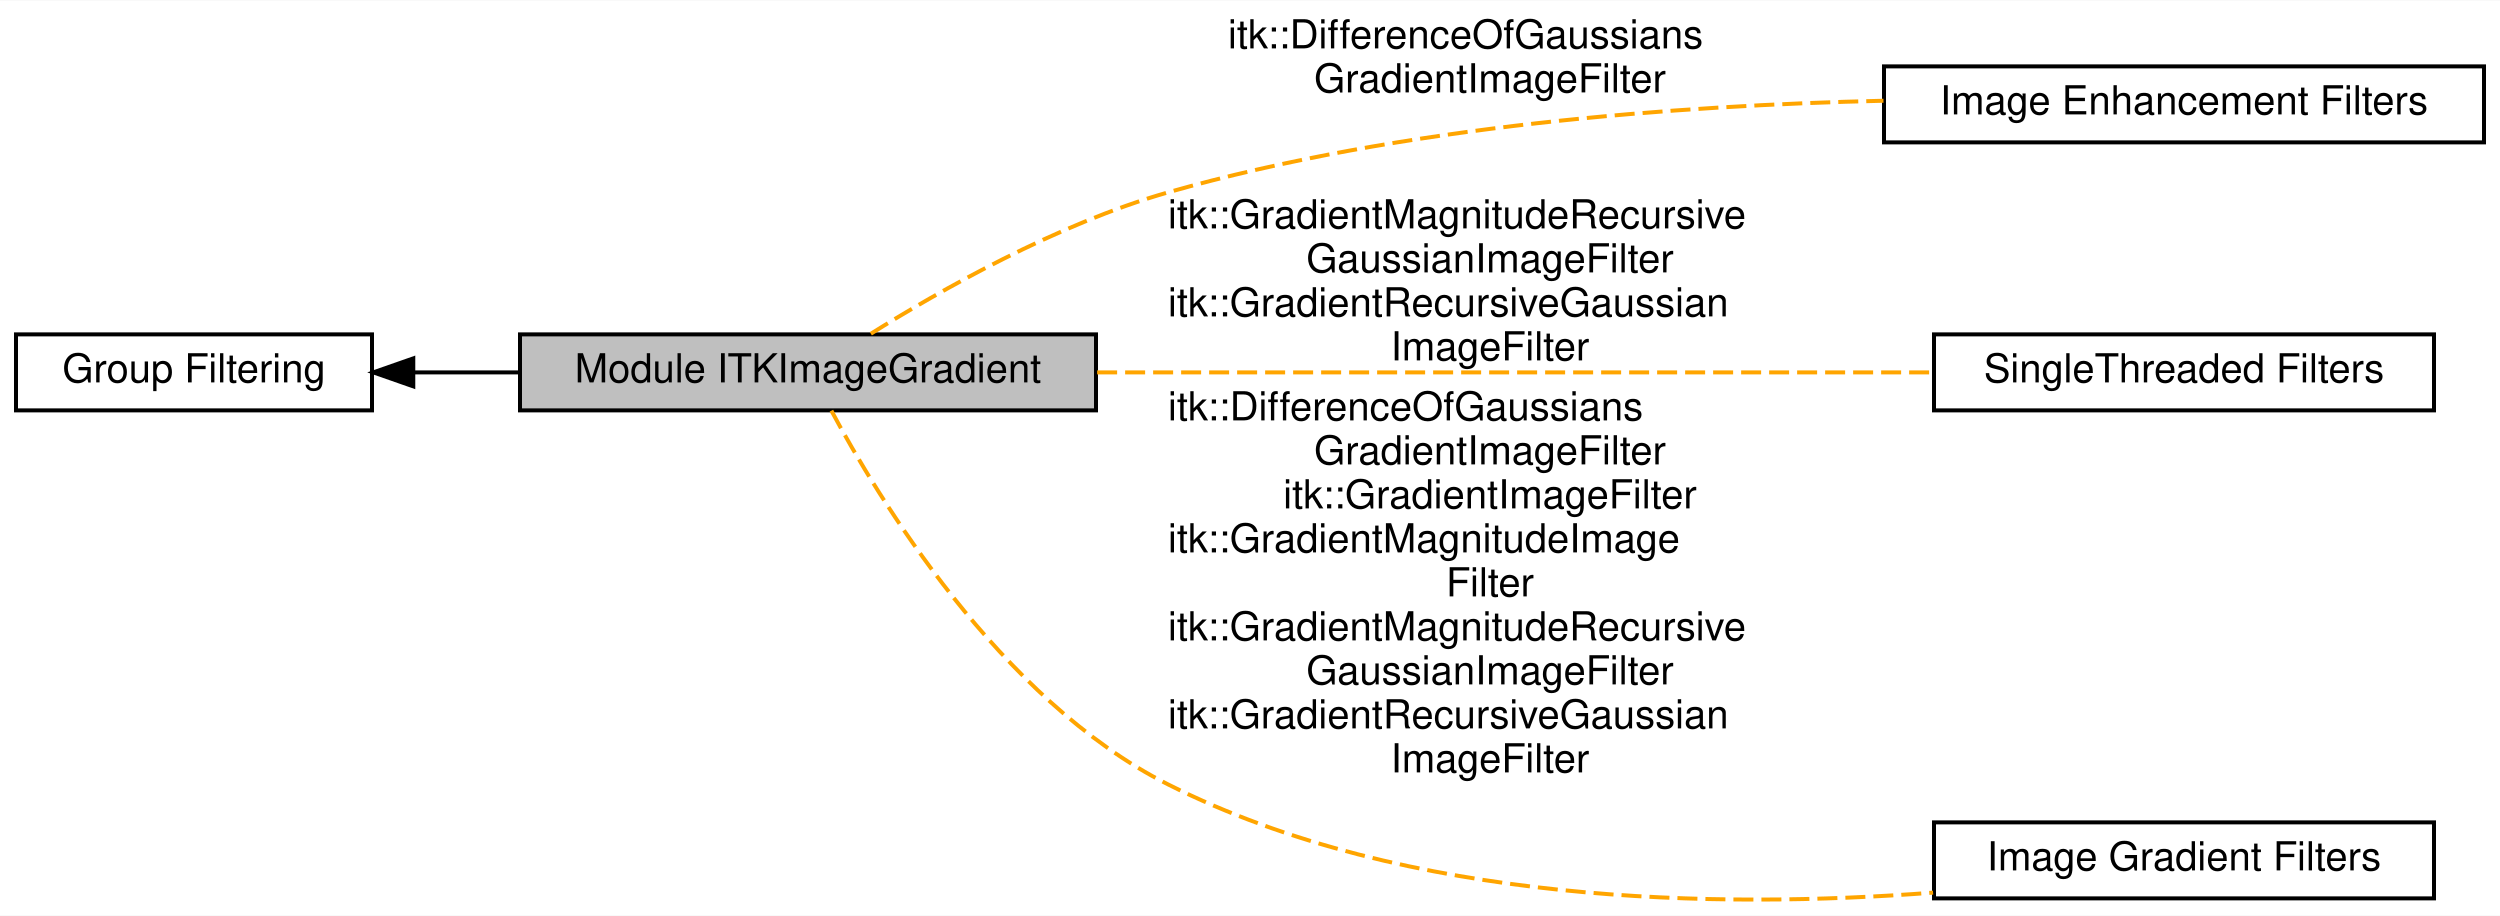
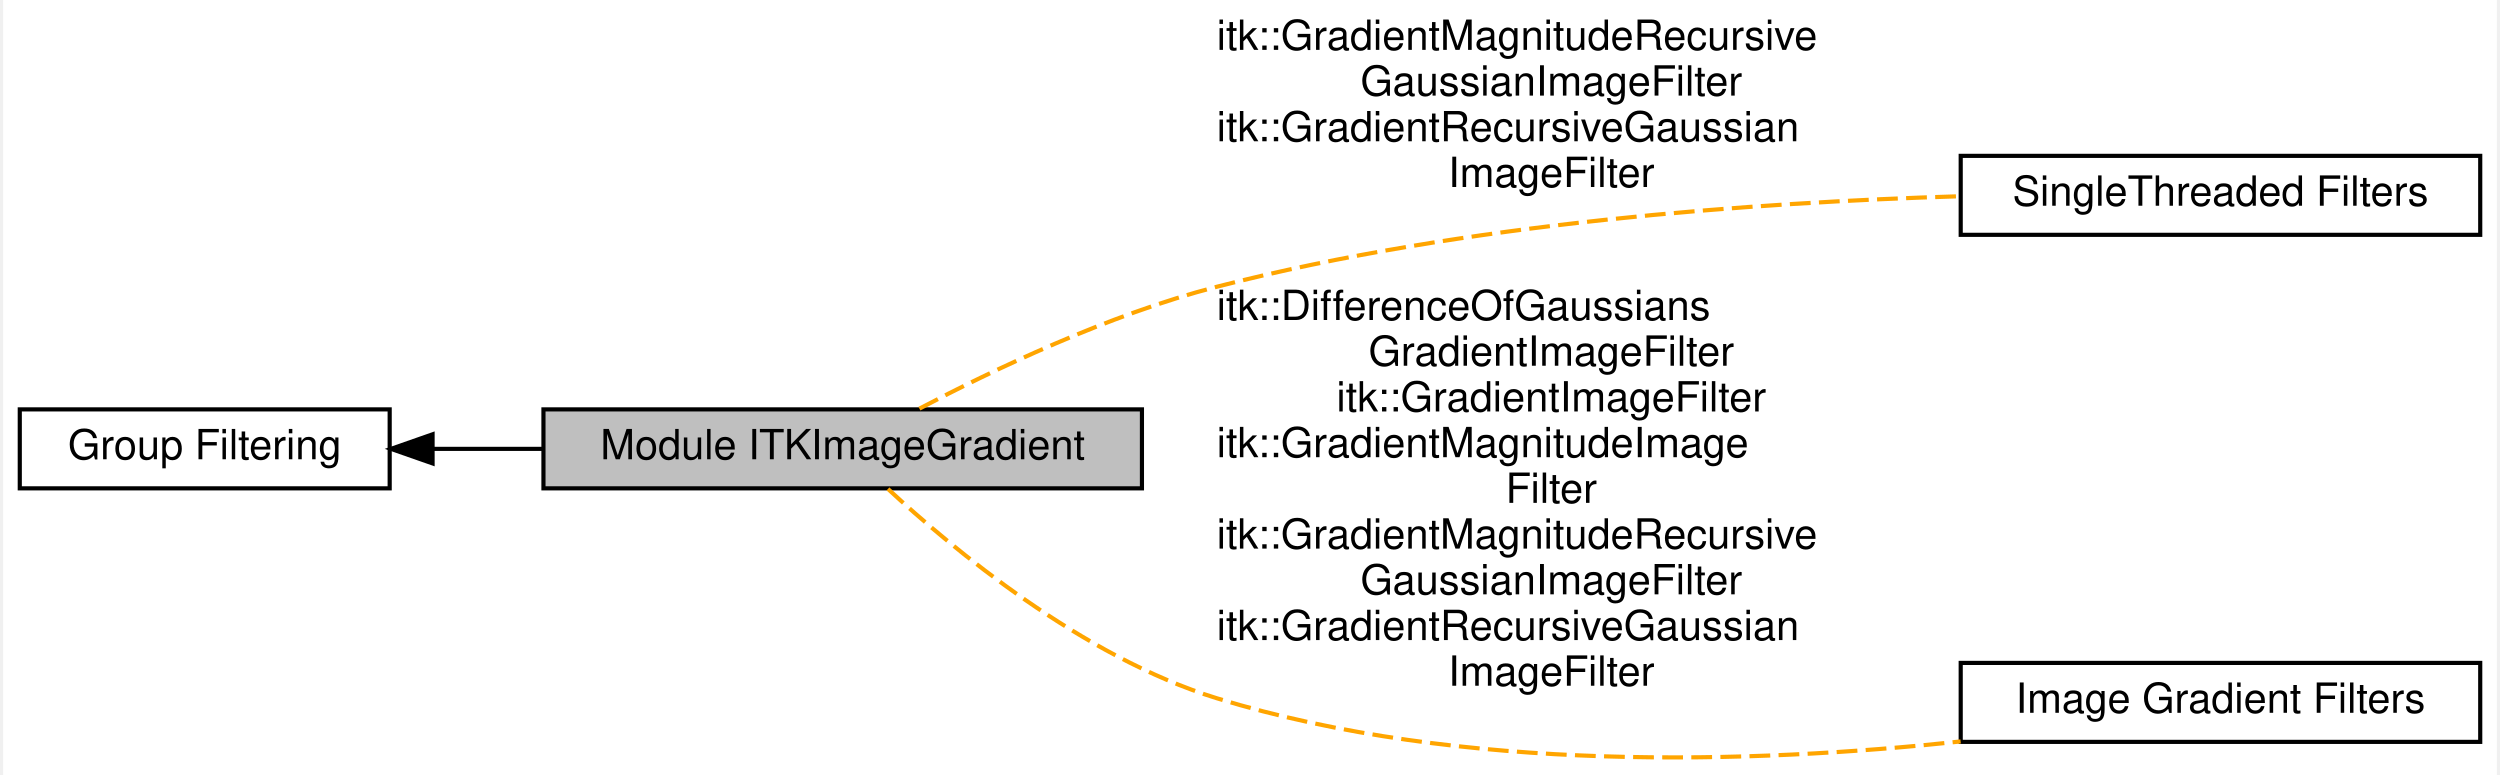
- <svg xmlns="http://www.w3.org/2000/svg" xmlns:xlink="http://www.w3.org/1999/xlink" width="625pt" height="229pt" viewBox="0.00 0.00 625.00 228.81">
-   <g id="graph0" class="graph" transform="scale(1 1) rotate(0) translate(4 224.81)">
-     <polygon fill="white" stroke="transparent" points="-4,4 -4,-224.81 621,-224.81 621,4 -4,4" />
+ <svg xmlns="http://www.w3.org/2000/svg" xmlns:xlink="http://www.w3.org/1999/xlink" width="600pt" height="186pt" viewBox="0.00 0.00 600.00 186.47">
+   <g id="graph0" class="graph" transform="scale(1 1) rotate(0) translate(4 182.47)">
+     <polygon fill="white" stroke="transparent" points="-4,4 -4,-182.47 596,-182.47 596,4 -4,4" />
    <g id="node1" class="node">
      <g id="a_node1">
-         <a xlink:href="group__ImageEnhancement.html" target="_top" xlink:title=" ">
-           <polygon fill="white" stroke="black" points="617,-208.31 467,-208.31 467,-189.31 617,-189.31 617,-208.31" />
-           <text text-anchor="middle" x="542" y="-196.31" font-family="Helvetica,sans-Serif" font-size="10.00">Image Enhancement Filters</text>
+         <a xlink:href="group__SingleThreaded.html" target="_top" xlink:title=" ">
+           <polygon fill="white" stroke="black" points="592,-144.97 467,-144.97 467,-125.97 592,-125.97 592,-144.97" />
+           <text text-anchor="middle" x="529.5" y="-132.97" font-family="Helvetica,sans-Serif" font-size="10.00">SingleThreaded Filters</text>
        </a>
      </g>
    </g>
    <g id="node2" class="node">
      <g id="a_node2">
-         <a xlink:href="group__SingleThreaded.html" target="_top" xlink:title=" ">
-           <polygon fill="white" stroke="black" points="604.5,-141.31 479.5,-141.31 479.5,-122.31 604.5,-122.31 604.5,-141.31" />
-           <text text-anchor="middle" x="542" y="-129.31" font-family="Helvetica,sans-Serif" font-size="10.00">SingleThreaded Filters</text>
+         <a xlink:href="group__GradientFilters.html" target="_top" xlink:title=" ">
+           <polygon fill="white" stroke="black" points="592,-22.97 467,-22.97 467,-3.97 592,-3.97 592,-22.97" />
+           <text text-anchor="middle" x="529.5" y="-10.97" font-family="Helvetica,sans-Serif" font-size="10.00">Image Gradient Filters</text>
        </a>
      </g>
    </g>
    <g id="node3" class="node">
      <g id="a_node3">
-         <a xlink:href="group__GradientFilters.html" target="_top" xlink:title=" ">
-           <polygon fill="white" stroke="black" points="604.5,-19.31 479.5,-19.31 479.5,-0.31 604.5,-0.31 604.5,-19.31" />
-           <text text-anchor="middle" x="542" y="-7.31" font-family="Helvetica,sans-Serif" font-size="10.00">Image Gradient Filters</text>
+         <a xlink:href="group__Group-Filtering.html" target="_top" xlink:title="This group of modules are filters that modify data in the ITK pipeline framework. These filters take ...">
+           <polygon fill="white" stroke="black" points="89,-83.97 0,-83.97 0,-64.97 89,-64.97 89,-83.97" />
+           <text text-anchor="middle" x="44.5" y="-71.97" font-family="Helvetica,sans-Serif" font-size="10.00">Group Filtering</text>
        </a>
      </g>
    </g>
    <g id="node4" class="node">
      <g id="a_node4">
-         <a xlink:href="group__Group-Filtering.html" target="_top" xlink:title="This group of modules are filters that modify data in the ITK pipeline framework. These filters take ...">
-           <polygon fill="white" stroke="black" points="89,-141.31 0,-141.31 0,-122.31 89,-122.31 89,-141.31" />
-           <text text-anchor="middle" x="44.5" y="-129.31" font-family="Helvetica,sans-Serif" font-size="10.00">Group Filtering</text>
-         </a>
-       </g>
-     </g>
-     <g id="node5" class="node">
-       <g id="a_node5">
        <a xlink:title="This module contains filters that compute differential operations in images. In particular,...">
-           <polygon fill="#bfbfbf" stroke="black" points="270,-141.31 126,-141.31 126,-122.31 270,-122.31 270,-141.31" />
-           <text text-anchor="middle" x="198" y="-129.31" font-family="Helvetica,sans-Serif" font-size="10.00">Module ITKImageGradient</text>
+           <polygon fill="#bfbfbf" stroke="black" points="270,-83.97 126,-83.97 126,-64.97 270,-64.97 270,-83.97" />
+           <text text-anchor="middle" x="198" y="-71.97" font-family="Helvetica,sans-Serif" font-size="10.00">Module ITKImageGradient</text>
        </a>
      </g>
    </g>
    <g id="edge1" class="edge">
-       <path fill="none" stroke="black" d="M99.51,-131.81C108.06,-131.81 117.01,-131.81 125.88,-131.81" />
-       <polygon fill="black" stroke="black" points="99.32,-128.31 89.32,-131.81 99.32,-135.31 99.32,-128.31" />
+       <path fill="none" stroke="black" d="M99.51,-74.47C108.06,-74.47 117.01,-74.47 125.88,-74.47" />
+       <polygon fill="black" stroke="black" points="99.32,-70.97 89.32,-74.47 99.32,-77.97 99.32,-70.97" />
+     </g>
+     <g id="edge3" class="edge">
+       <path fill="none" stroke="orange" stroke-dasharray="5,2" d="M216.46,-84.15C233.98,-93.36 262.02,-106.78 288,-113.47 347.48,-128.8 417.65,-133.79 466.79,-135.25" />
+       <text text-anchor="start" x="288" y="-170.47" font-family="Helvetica,sans-Serif" font-size="10.00">itk::GradientMagnitudeRecursive</text>
+       <text text-anchor="middle" x="368.5" y="-159.47" font-family="Helvetica,sans-Serif" font-size="10.00">GaussianImageFilter</text>
+       <text text-anchor="start" x="288" y="-148.47" font-family="Helvetica,sans-Serif" font-size="10.00">itk::GradientRecursiveGaussian</text>
+       <text text-anchor="middle" x="368.5" y="-137.47" font-family="Helvetica,sans-Serif" font-size="10.00">ImageFilter</text>
    </g>
    <g id="edge2" class="edge">
-       <path fill="none" stroke="orange" stroke-dasharray="5,2" d="M213.71,-141.47C230.79,-152.15 260.19,-168.89 288,-176.81 346.62,-193.5 415.71,-198.58 466.87,-199.72" />
-       <text text-anchor="start" x="303" y="-212.81" font-family="Helvetica,sans-Serif" font-size="10.00">itk::DifferenceOfGaussians</text>
-       <text text-anchor="middle" x="368.5" y="-201.81" font-family="Helvetica,sans-Serif" font-size="10.00">GradientImageFilter</text>
-     </g>
-     <g id="edge4" class="edge">
-       <path fill="none" stroke="orange" stroke-dasharray="5,2" d="M270.28,-131.81C332.04,-131.81 420.48,-131.81 479.27,-131.81" />
-       <text text-anchor="start" x="288" y="-167.81" font-family="Helvetica,sans-Serif" font-size="10.00">itk::GradientMagnitudeRecursive</text>
-       <text text-anchor="middle" x="368.5" y="-156.81" font-family="Helvetica,sans-Serif" font-size="10.00">GaussianImageFilter</text>
-       <text text-anchor="start" x="288" y="-145.81" font-family="Helvetica,sans-Serif" font-size="10.00">itk::GradientRecursiveGaussian</text>
-       <text text-anchor="middle" x="368.5" y="-134.81" font-family="Helvetica,sans-Serif" font-size="10.00">ImageFilter</text>
-     </g>
-     <g id="edge3" class="edge">
-       <path fill="none" stroke="orange" stroke-dasharray="5,2" d="M203.85,-122.23C215.21,-100.97 245.79,-50.07 288,-28.81 347.8,1.31 425.78,2.36 479.27,-1.75" />
-       <text text-anchor="start" x="288" y="-119.81" font-family="Helvetica,sans-Serif" font-size="10.00">itk::DifferenceOfGaussians</text>
-       <text text-anchor="middle" x="368.5" y="-108.81" font-family="Helvetica,sans-Serif" font-size="10.00">GradientImageFilter</text>
-       <text text-anchor="middle" x="368.5" y="-97.81" font-family="Helvetica,sans-Serif" font-size="10.00">itk::GradientImageFilter</text>
-       <text text-anchor="start" x="288" y="-86.81" font-family="Helvetica,sans-Serif" font-size="10.00">itk::GradientMagnitudeImage</text>
-       <text text-anchor="middle" x="368.5" y="-75.81" font-family="Helvetica,sans-Serif" font-size="10.00">Filter</text>
-       <text text-anchor="start" x="288" y="-64.81" font-family="Helvetica,sans-Serif" font-size="10.00">itk::GradientMagnitudeRecursive</text>
-       <text text-anchor="middle" x="368.5" y="-53.81" font-family="Helvetica,sans-Serif" font-size="10.00">GaussianImageFilter</text>
-       <text text-anchor="start" x="288" y="-42.81" font-family="Helvetica,sans-Serif" font-size="10.00">itk::GradientRecursiveGaussian</text>
-       <text text-anchor="middle" x="368.5" y="-31.81" font-family="Helvetica,sans-Serif" font-size="10.00">ImageFilter</text>
+       <path fill="none" stroke="orange" stroke-dasharray="5,2" d="M208.89,-64.83C224.28,-50.57 255.59,-24.45 288,-14.47 346.76,3.62 417.49,1.23 466.98,-4.07" />
+       <text text-anchor="start" x="288" y="-105.47" font-family="Helvetica,sans-Serif" font-size="10.00">itk::DifferenceOfGaussians</text>
+       <text text-anchor="middle" x="368.5" y="-94.47" font-family="Helvetica,sans-Serif" font-size="10.00">GradientImageFilter</text>
+       <text text-anchor="middle" x="368.5" y="-83.47" font-family="Helvetica,sans-Serif" font-size="10.00">itk::GradientImageFilter</text>
+       <text text-anchor="start" x="288" y="-72.47" font-family="Helvetica,sans-Serif" font-size="10.00">itk::GradientMagnitudeImage</text>
+       <text text-anchor="middle" x="368.5" y="-61.47" font-family="Helvetica,sans-Serif" font-size="10.00">Filter</text>
+       <text text-anchor="start" x="288" y="-50.47" font-family="Helvetica,sans-Serif" font-size="10.00">itk::GradientMagnitudeRecursive</text>
+       <text text-anchor="middle" x="368.5" y="-39.47" font-family="Helvetica,sans-Serif" font-size="10.00">GaussianImageFilter</text>
+       <text text-anchor="start" x="288" y="-28.47" font-family="Helvetica,sans-Serif" font-size="10.00">itk::GradientRecursiveGaussian</text>
+       <text text-anchor="middle" x="368.5" y="-17.47" font-family="Helvetica,sans-Serif" font-size="10.00">ImageFilter</text>
    </g>
  </g>
</svg>
